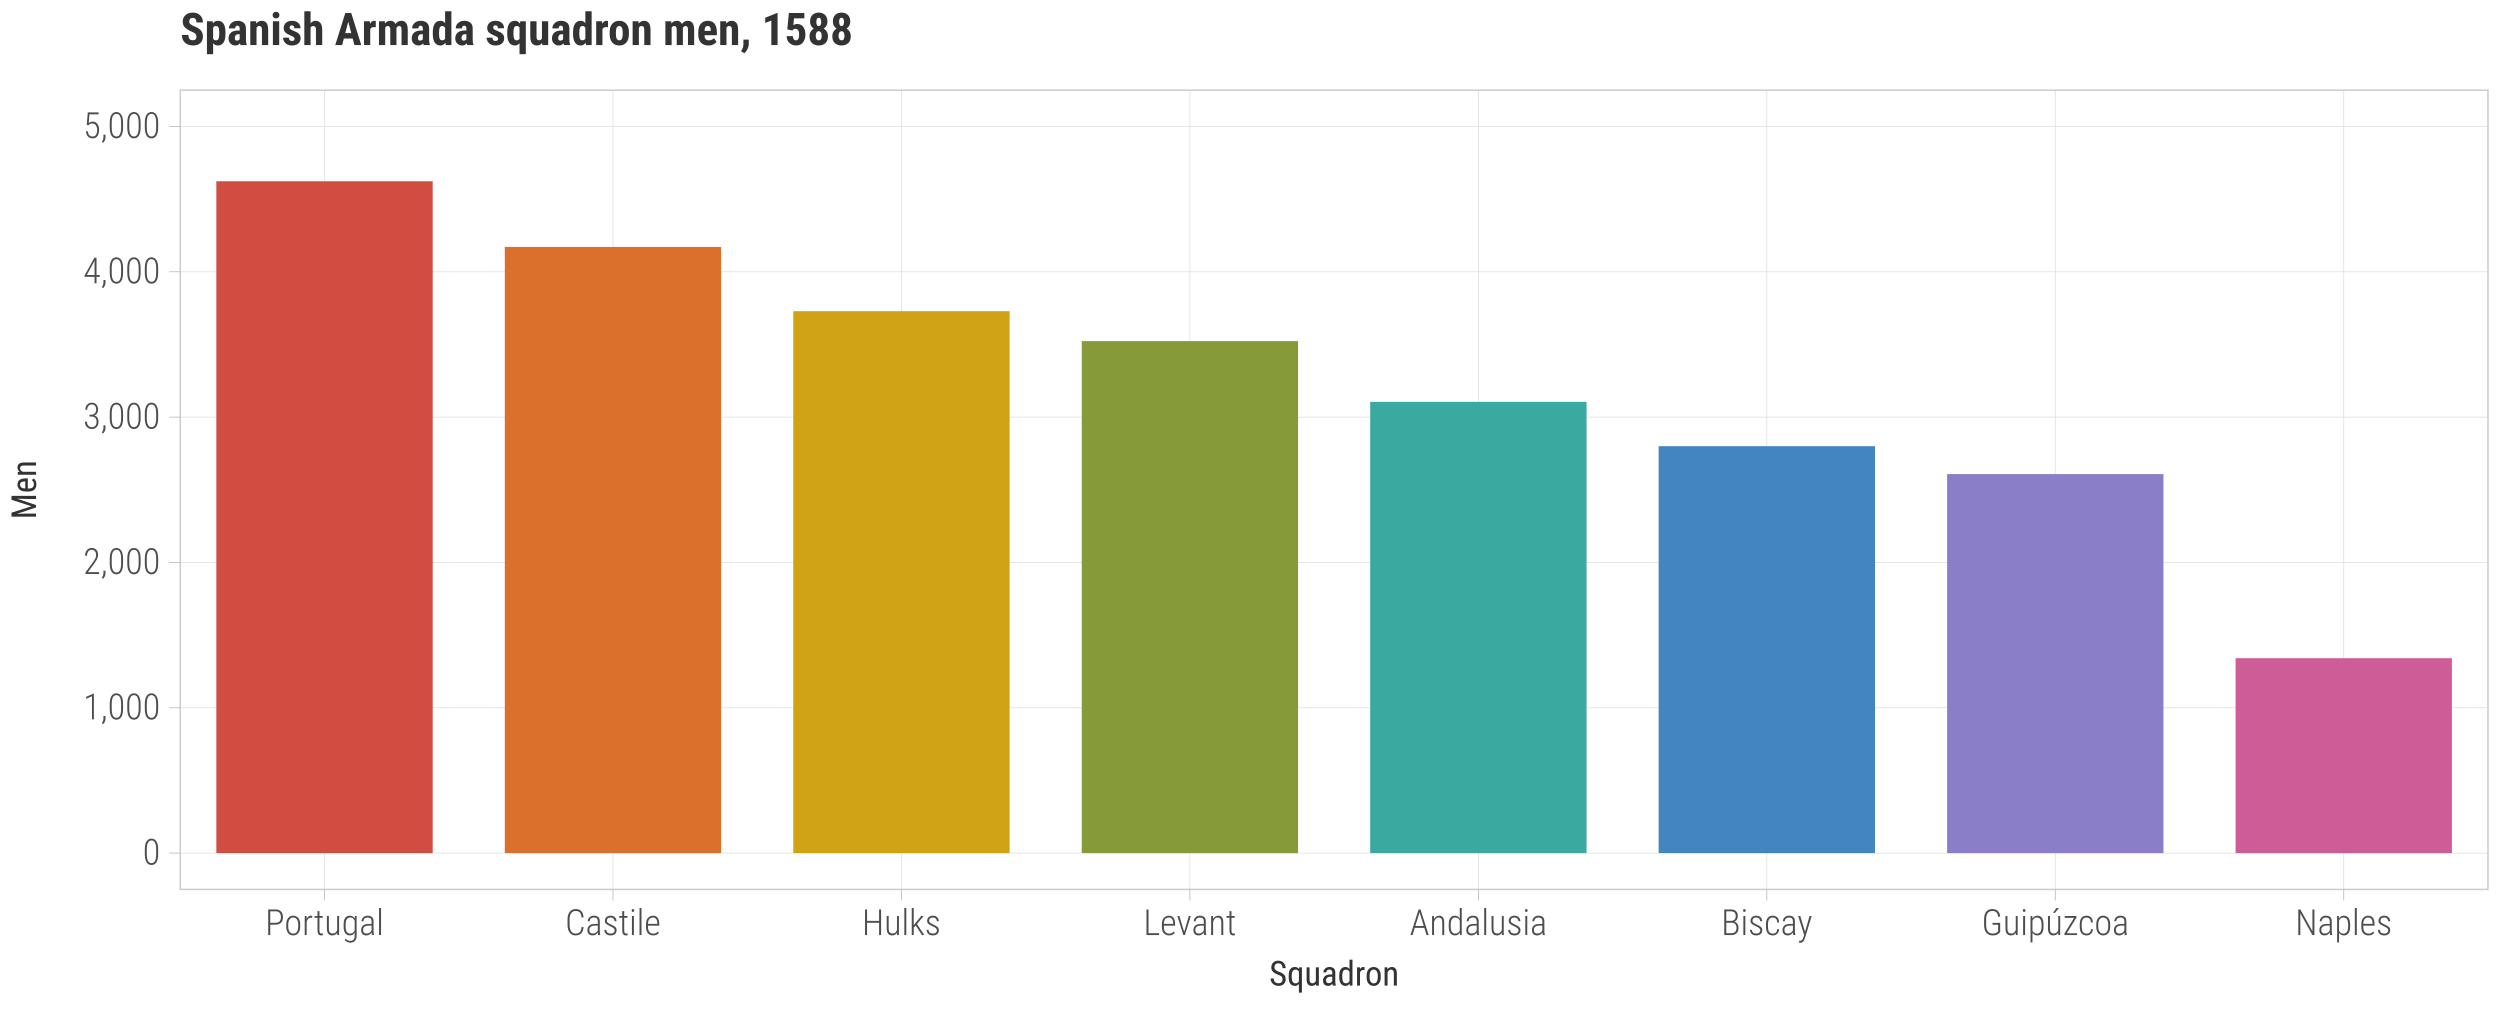
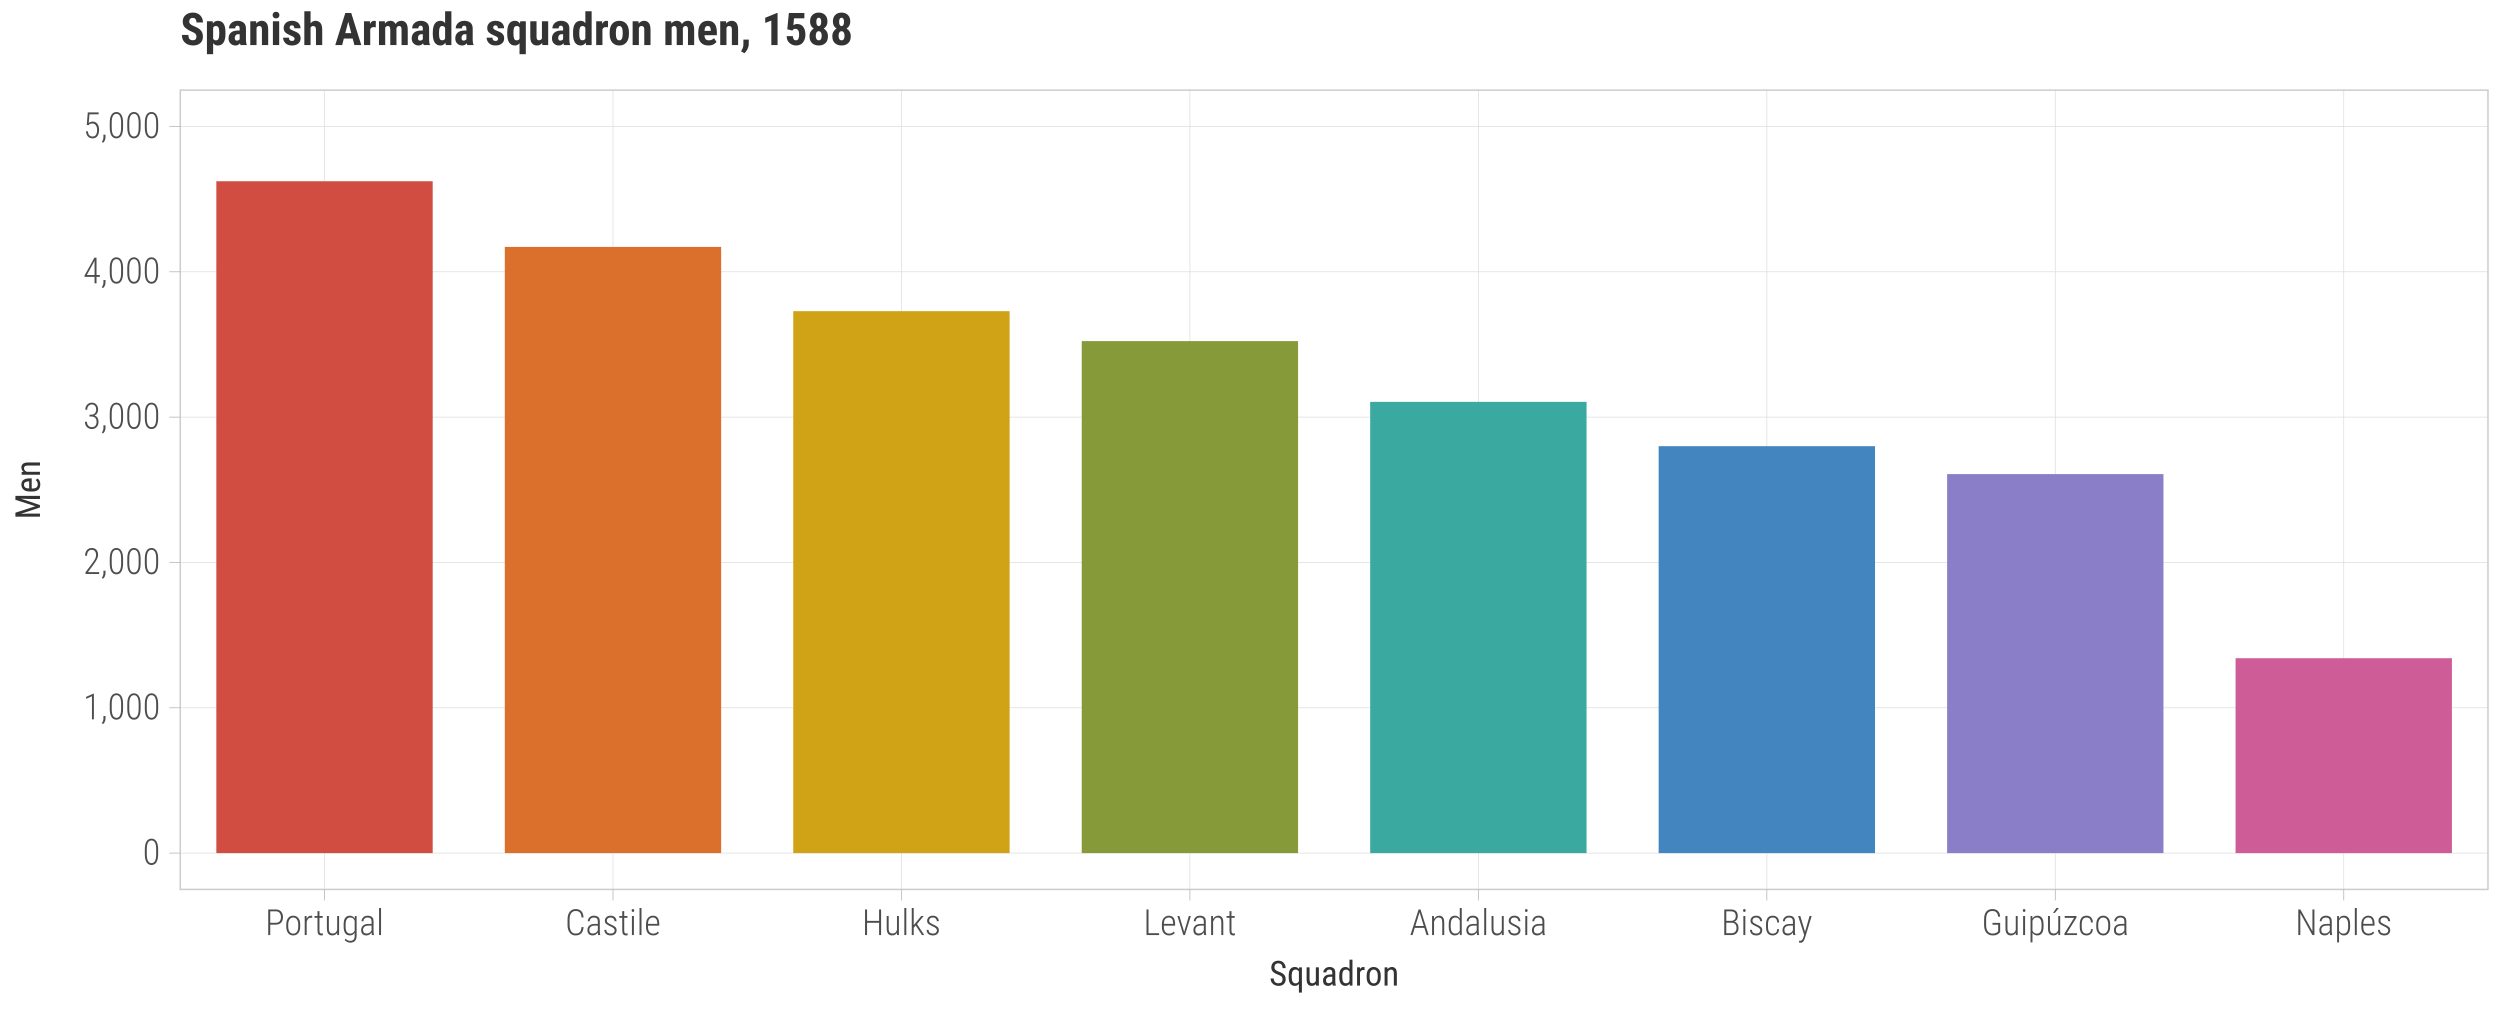
<svg xmlns="http://www.w3.org/2000/svg" width="832" height="340" viewBox="0 0 832 340" role="img" aria-label="Spanish Armada squadron men, 1588" class="gg-plot" font-family="&quot;Roboto Condensed&quot;, &quot;Arial Narrow&quot;, Arial, sans-serif" font-size="11" font-weight="300" text-rendering="optimizeLegibility" shape-rendering="geometricPrecision">
  <rect class="gg-paper" width="832" height="340" fill="var(--gg-paper, #ffffff)" />
  <text class="gg-title" x="60" y="15" font-size="15" font-weight="700" fill="var(--gg-ink, #333333)">Spanish Armada squadron men, 1588</text>
  <defs>
    <clipPath id="spalette_flexoki_8_false_light_832x340-gg-clip-0">
      <rect width="768" height="266" />
    </clipPath>
  </defs>
  <g class="gg-panel" data-panel="0" transform="translate(60,30)">
    <rect class="gg-panel-background" width="768" height="266" fill="var(--gg-panel, #ffffff)" />
    <g class="gg-grid" stroke="var(--gg-grid, #dedede)" stroke-width="0.25" vector-effect="non-scaling-stroke">
      <line x1="48" y1="0" x2="48" y2="266" />
      <line x1="144" y1="0" x2="144" y2="266" />
      <line x1="240" y1="0" x2="240" y2="266" />
      <line x1="336" y1="0" x2="336" y2="266" />
      <line x1="432" y1="0" x2="432" y2="266" />
      <line x1="528" y1="0" x2="528" y2="266" />
      <line x1="624" y1="0" x2="624" y2="266" />
      <line x1="720" y1="0" x2="720" y2="266" />
      <line x1="0" y1="253.91" x2="768" y2="253.91" />
      <line x1="0" y1="205.55" x2="768" y2="205.55" />
      <line x1="0" y1="157.18" x2="768" y2="157.18" />
      <line x1="0" y1="108.82" x2="768" y2="108.82" />
      <line x1="0" y1="60.45" x2="768" y2="60.45" />
      <line x1="0" y1="12.09" x2="768" y2="12.09" />
    </g>
    <g class="gg-marks" clip-path="url(#spalette_flexoki_8_false_light_832x340-gg-clip-0)">
      <g class="gg-batch gg-rects" data-layer="0">
        <rect x="12" y="30.32" width="72" height="223.59" fill="#D14D41" />
        <rect x="108" y="52.18" width="72" height="201.72" fill="#DA702C" />
        <rect x="204" y="73.56" width="72" height="180.35" fill="#D0A215" />
        <rect x="300" y="83.52" width="72" height="170.39" fill="#879A39" />
        <rect x="396" y="103.74" width="72" height="150.17" fill="#3AA99F" />
        <rect x="492" y="118.49" width="72" height="135.42" fill="#4385BE" />
        <rect x="588" y="127.78" width="72" height="126.13" fill="#8B7EC8" />
        <rect x="684" y="189.05" width="72" height="64.86" fill="#CE5D97" />
      </g>
    </g>
    <rect class="gg-panel-border" width="768" height="266" fill="none" stroke="var(--gg-panelBorder, #cccccc)" stroke-width="0.5" vector-effect="non-scaling-stroke" />
  </g>
  <g class="gg-axis gg-axis-x" transform="translate(60,296)">
    <g class="gg-tick" transform="translate(48,0)">
      <line y2="3.67" stroke="var(--gg-tickColor, #b3b3b3)" stroke-width="0.25" vector-effect="non-scaling-stroke" />
      <text y="6.67" dy="0.71em" text-anchor="middle" fill="var(--gg-axisText, #4d4d4d)" font-size="12" font-weight="300">Portugal</text>
    </g>
    <g class="gg-tick" transform="translate(144,0)">
      <line y2="3.67" stroke="var(--gg-tickColor, #b3b3b3)" stroke-width="0.25" vector-effect="non-scaling-stroke" />
      <text y="6.67" dy="0.71em" text-anchor="middle" fill="var(--gg-axisText, #4d4d4d)" font-size="12" font-weight="300">Castile</text>
    </g>
    <g class="gg-tick" transform="translate(240,0)">
      <line y2="3.67" stroke="var(--gg-tickColor, #b3b3b3)" stroke-width="0.25" vector-effect="non-scaling-stroke" />
      <text y="6.67" dy="0.71em" text-anchor="middle" fill="var(--gg-axisText, #4d4d4d)" font-size="12" font-weight="300">Hulks</text>
    </g>
    <g class="gg-tick" transform="translate(336,0)">
      <line y2="3.67" stroke="var(--gg-tickColor, #b3b3b3)" stroke-width="0.25" vector-effect="non-scaling-stroke" />
      <text y="6.67" dy="0.71em" text-anchor="middle" fill="var(--gg-axisText, #4d4d4d)" font-size="12" font-weight="300">Levant</text>
    </g>
    <g class="gg-tick" transform="translate(432,0)">
      <line y2="3.67" stroke="var(--gg-tickColor, #b3b3b3)" stroke-width="0.25" vector-effect="non-scaling-stroke" />
      <text y="6.67" dy="0.71em" text-anchor="middle" fill="var(--gg-axisText, #4d4d4d)" font-size="12" font-weight="300">Andalusia</text>
    </g>
    <g class="gg-tick" transform="translate(528,0)">
      <line y2="3.67" stroke="var(--gg-tickColor, #b3b3b3)" stroke-width="0.25" vector-effect="non-scaling-stroke" />
      <text y="6.67" dy="0.71em" text-anchor="middle" fill="var(--gg-axisText, #4d4d4d)" font-size="12" font-weight="300">Biscay</text>
    </g>
    <g class="gg-tick" transform="translate(624,0)">
      <line y2="3.67" stroke="var(--gg-tickColor, #b3b3b3)" stroke-width="0.25" vector-effect="non-scaling-stroke" />
      <text y="6.67" dy="0.71em" text-anchor="middle" fill="var(--gg-axisText, #4d4d4d)" font-size="12" font-weight="300">Guipúzcoa</text>
    </g>
    <g class="gg-tick" transform="translate(720,0)">
      <line y2="3.67" stroke="var(--gg-tickColor, #b3b3b3)" stroke-width="0.25" vector-effect="non-scaling-stroke" />
      <text y="6.67" dy="0.71em" text-anchor="middle" fill="var(--gg-axisText, #4d4d4d)" font-size="12" font-weight="300">Naples</text>
    </g>
  </g>
  <g class="gg-axis gg-axis-y" transform="translate(60,30)">
    <g class="gg-tick" transform="translate(0,253.91)">
      <line x2="-3.67" stroke="var(--gg-tickColor, #b3b3b3)" stroke-width="0.25" vector-effect="non-scaling-stroke" />
      <text x="-6.67" dy="0.32em" text-anchor="end" fill="var(--gg-axisText, #4d4d4d)" font-size="12" font-weight="300">0</text>
    </g>
    <g class="gg-tick" transform="translate(0,205.55)">
      <line x2="-3.67" stroke="var(--gg-tickColor, #b3b3b3)" stroke-width="0.25" vector-effect="non-scaling-stroke" />
      <text x="-6.67" dy="0.32em" text-anchor="end" fill="var(--gg-axisText, #4d4d4d)" font-size="12" font-weight="300">1,000</text>
    </g>
    <g class="gg-tick" transform="translate(0,157.18)">
      <line x2="-3.67" stroke="var(--gg-tickColor, #b3b3b3)" stroke-width="0.25" vector-effect="non-scaling-stroke" />
      <text x="-6.67" dy="0.32em" text-anchor="end" fill="var(--gg-axisText, #4d4d4d)" font-size="12" font-weight="300">2,000</text>
    </g>
    <g class="gg-tick" transform="translate(0,108.82)">
      <line x2="-3.67" stroke="var(--gg-tickColor, #b3b3b3)" stroke-width="0.25" vector-effect="non-scaling-stroke" />
      <text x="-6.67" dy="0.32em" text-anchor="end" fill="var(--gg-axisText, #4d4d4d)" font-size="12" font-weight="300">3,000</text>
    </g>
    <g class="gg-tick" transform="translate(0,60.45)">
      <line x2="-3.67" stroke="var(--gg-tickColor, #b3b3b3)" stroke-width="0.25" vector-effect="non-scaling-stroke" />
      <text x="-6.67" dy="0.32em" text-anchor="end" fill="var(--gg-axisText, #4d4d4d)" font-size="12" font-weight="300">4,000</text>
    </g>
    <g class="gg-tick" transform="translate(0,12.09)">
      <line x2="-3.67" stroke="var(--gg-tickColor, #b3b3b3)" stroke-width="0.25" vector-effect="non-scaling-stroke" />
      <text x="-6.67" dy="0.32em" text-anchor="end" fill="var(--gg-axisText, #4d4d4d)" font-size="12" font-weight="300">5,000</text>
    </g>
  </g>
  <text class="gg-axis-title" x="444" y="328" text-anchor="middle" fill="var(--gg-ink, #333333)" font-size="11.5" font-weight="400">Squadron</text>
-   <text class="gg-axis-title" transform="translate(12,163) rotate(-90)" text-anchor="middle" fill="var(--gg-ink, #333333)" font-size="11.5" font-weight="400">Men</text>
+   <text class="gg-axis-title" transform="translate(13.3,163) rotate(-90)" text-anchor="middle" fill="var(--gg-ink, #333333)" font-size="11.5" font-weight="400">Men</text>
</svg>
